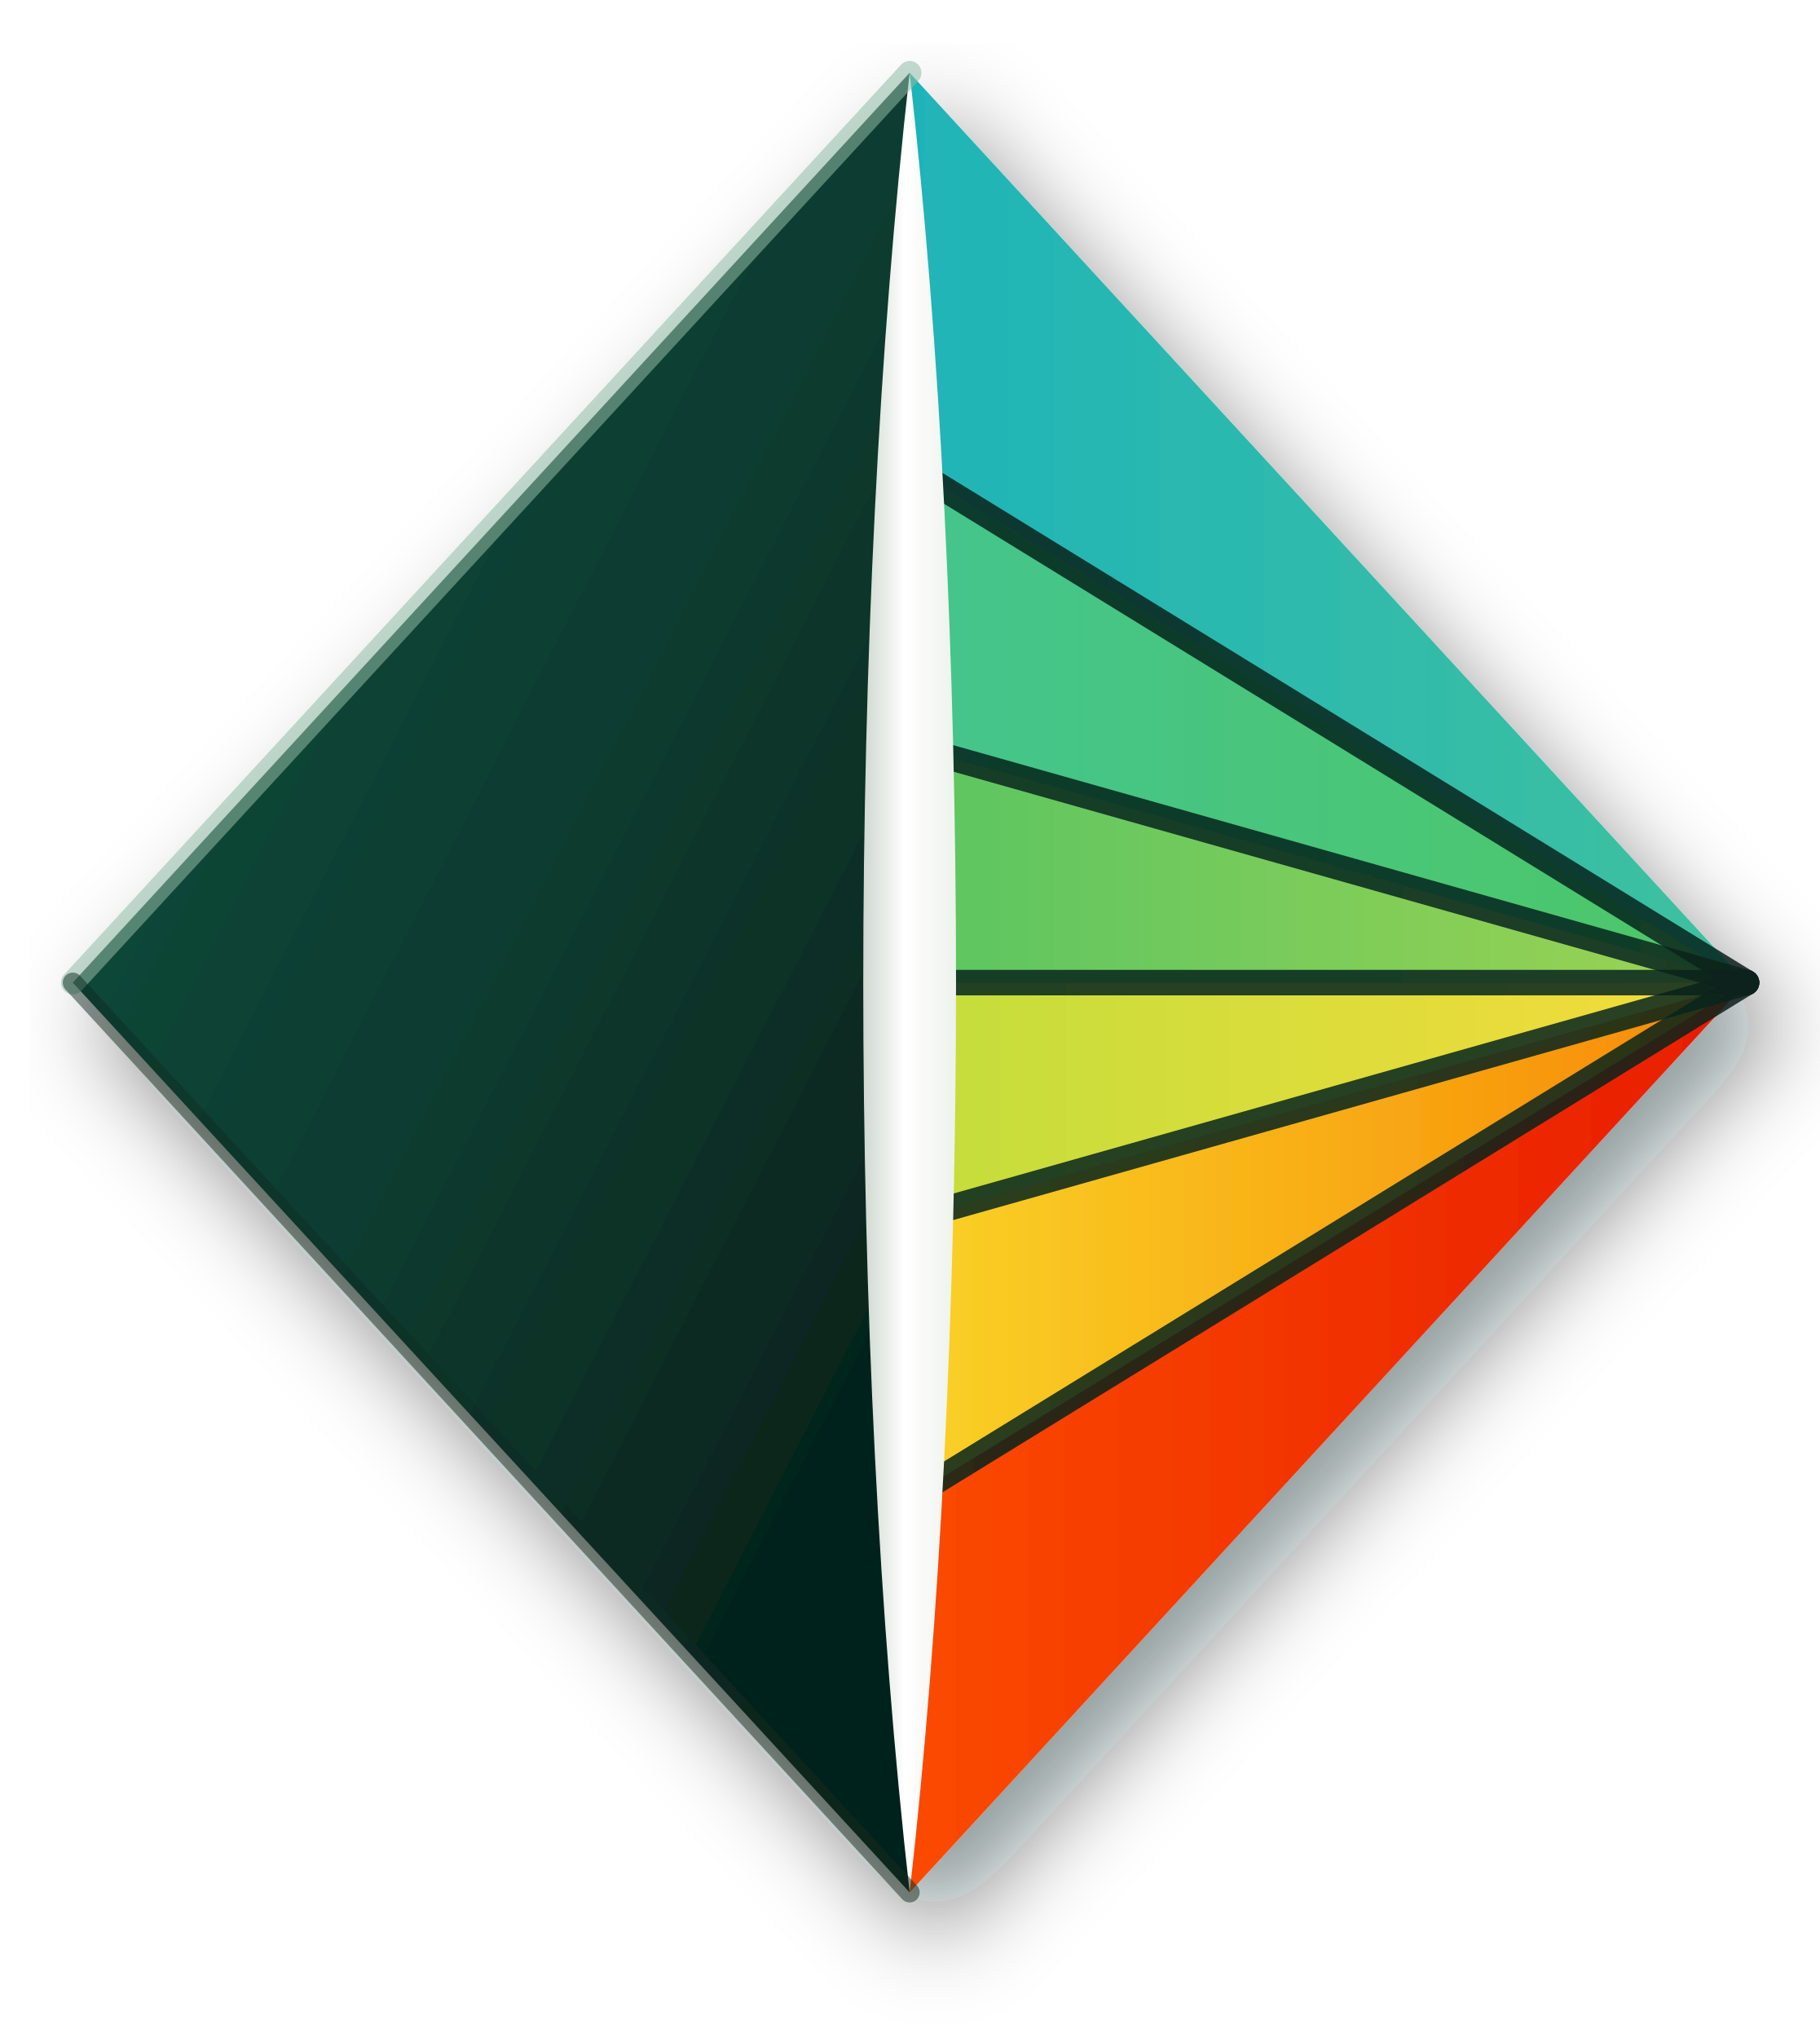
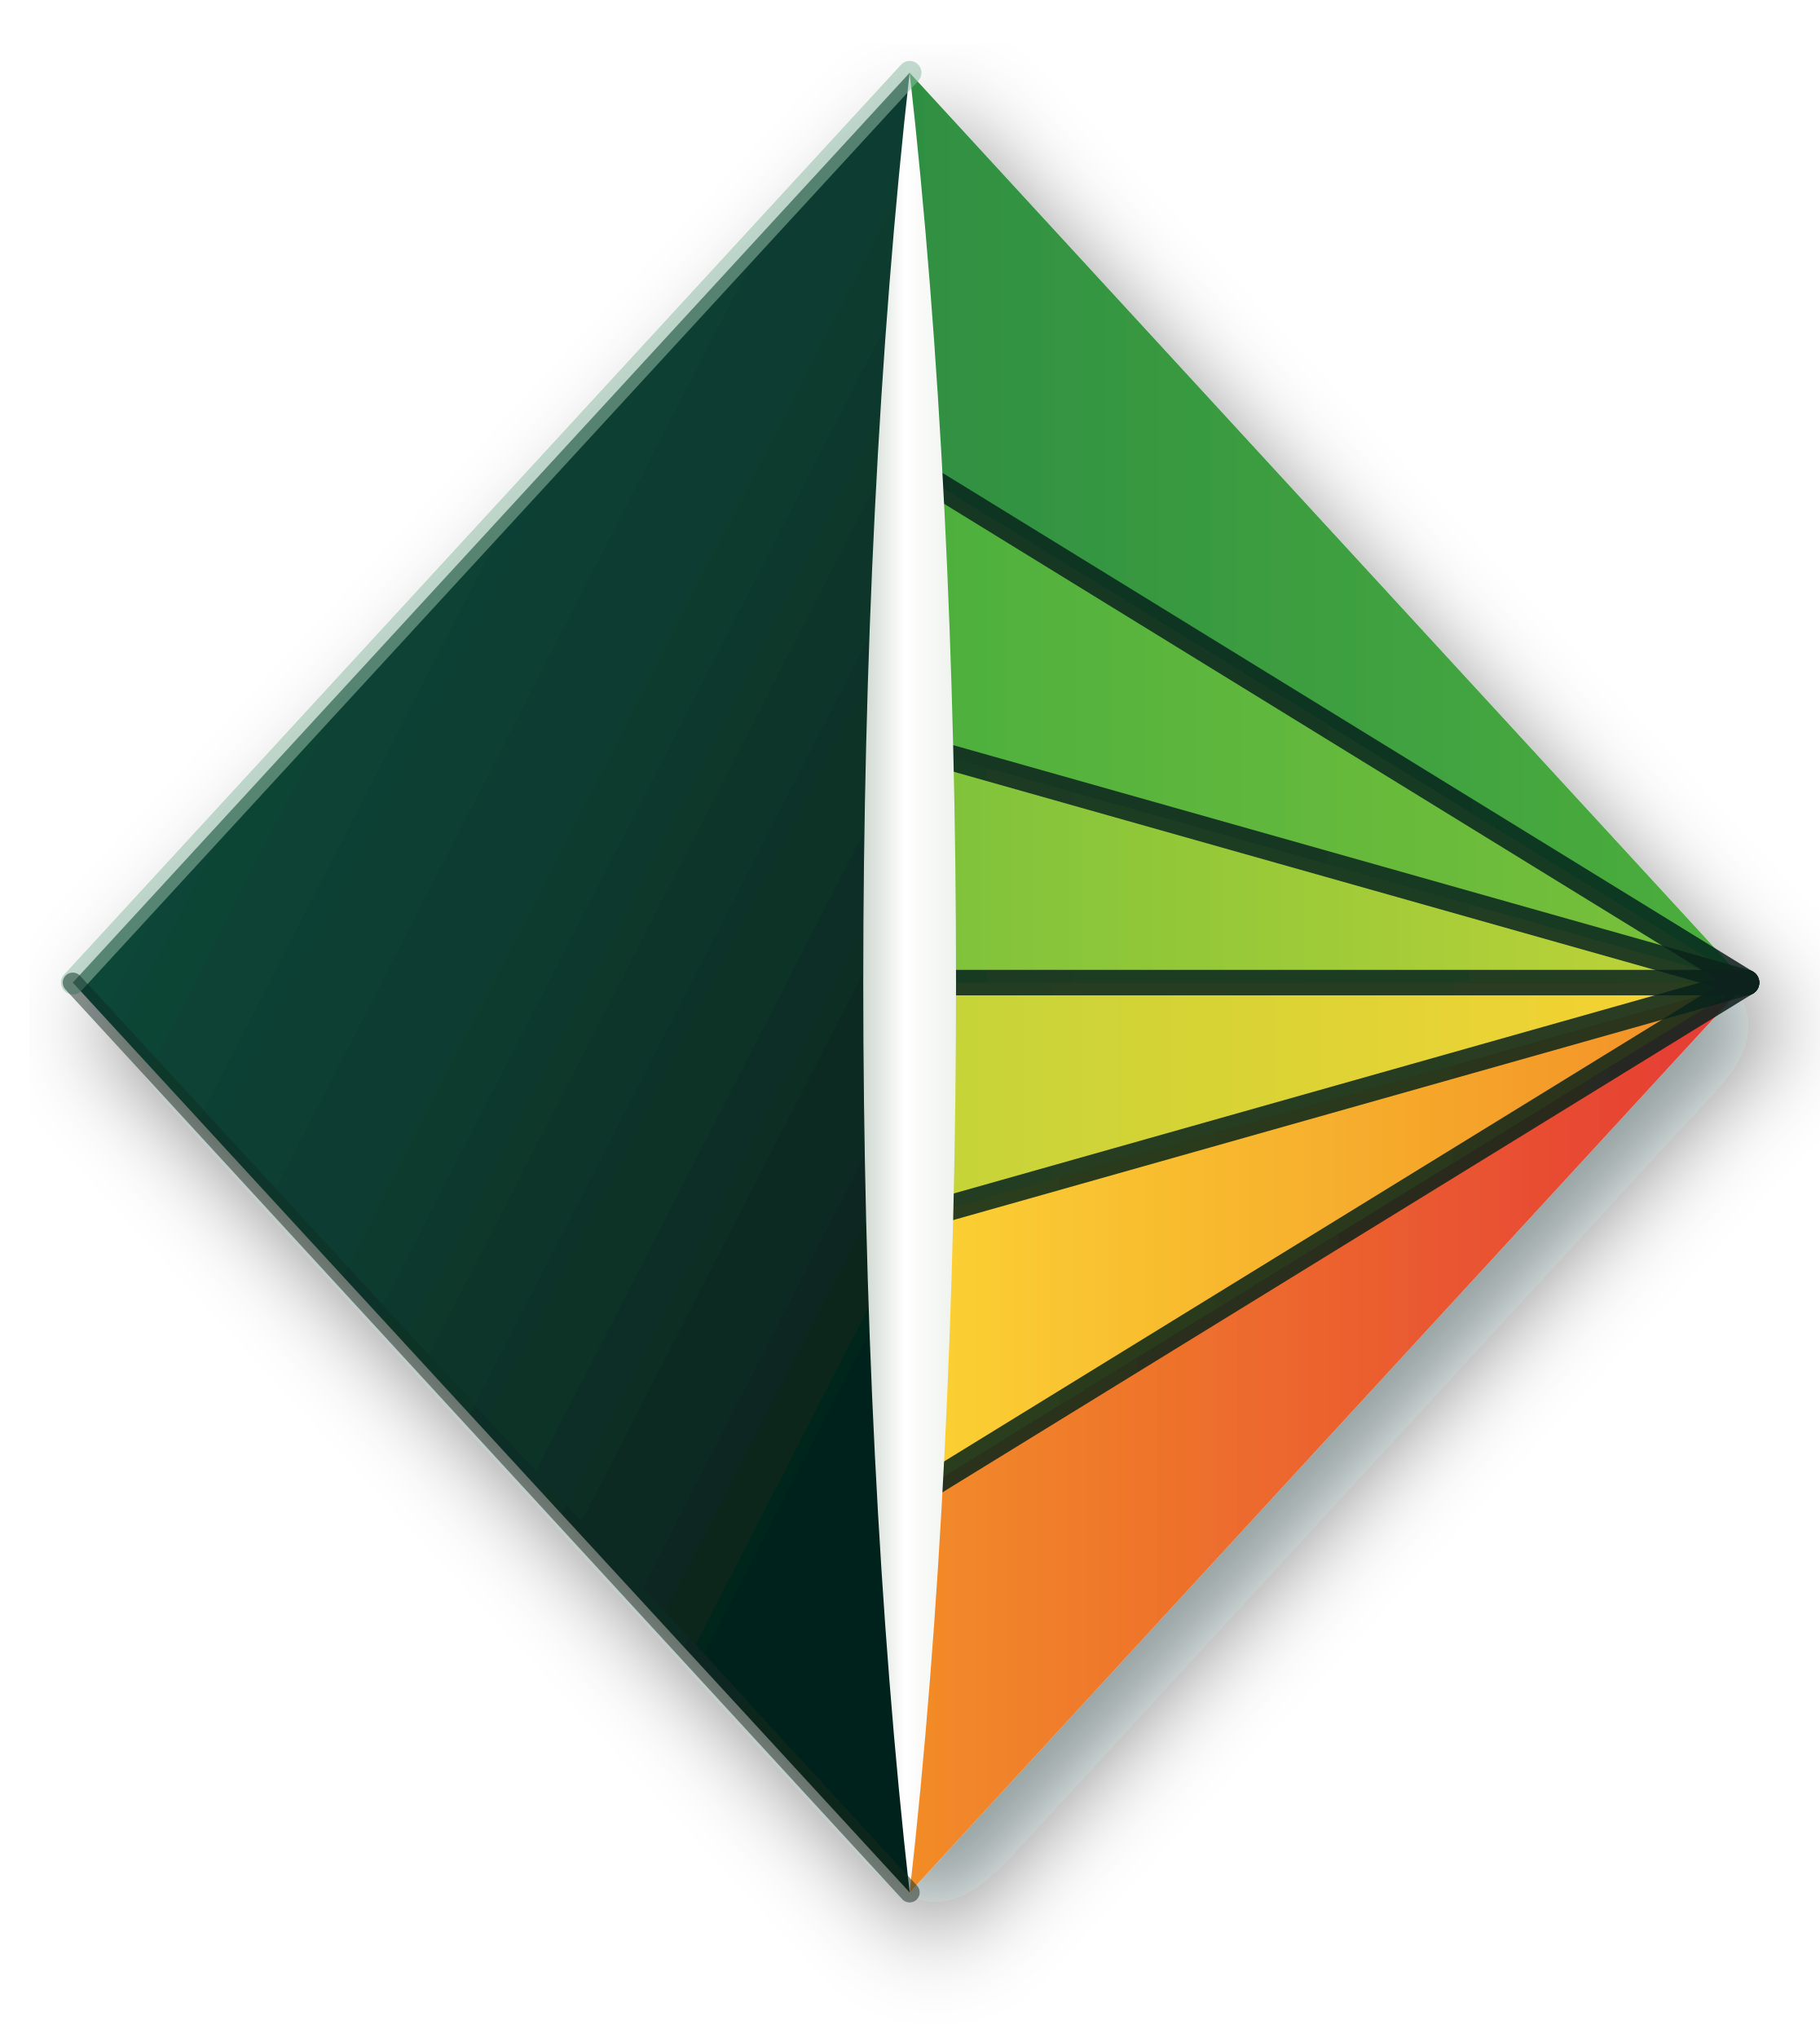
<svg xmlns="http://www.w3.org/2000/svg" viewBox="0 0 100 112" role="img" aria-label="Verrière">
  <defs>
    <linearGradient id="l0" x1="0" y1="0" x2="1" y2="0" gradientUnits="objectBoundingBox">
-       <stop offset="0" stop-color="#1fb4b8" />
-       <stop offset="1" stop-color="#3fc19f" />
+       <stop offset="0" stop-color="#2f8f43" />
+       <stop offset="1" stop-color="#4caf3d" />
    </linearGradient>
    <linearGradient id="l1" x1="0" y1="0" x2="1" y2="0" gradientUnits="objectBoundingBox">
-       <stop offset="0" stop-color="#43c58d" />
-       <stop offset="1" stop-color="#4fc667" />
+       <stop offset="0" stop-color="#4caf3d" />
+       <stop offset="1" stop-color="#7cc23a" />
    </linearGradient>
    <linearGradient id="l2" x1="0" y1="0" x2="1" y2="0" gradientUnits="objectBoundingBox">
-       <stop offset="0" stop-color="#5bc562" />
-       <stop offset="1" stop-color="#9ed352" />
+       <stop offset="0" stop-color="#7cc23a" />
+       <stop offset="1" stop-color="#c3d438" />
    </linearGradient>
    <linearGradient id="l3" x1="0" y1="0" x2="1" y2="0" gradientUnits="objectBoundingBox">
-       <stop offset="0" stop-color="#c3dd3a" />
-       <stop offset="1" stop-color="#f6dc3b" />
+       <stop offset="0" stop-color="#c3d438" />
+       <stop offset="1" stop-color="#fbd232" />
    </linearGradient>
    <linearGradient id="l4" x1="0" y1="0" x2="1" y2="0" gradientUnits="objectBoundingBox">
-       <stop offset="0" stop-color="#f9d227" />
-       <stop offset="1" stop-color="#f88704" />
+       <stop offset="0" stop-color="#fbd232" />
+       <stop offset="1" stop-color="#f28c28" />
    </linearGradient>
    <linearGradient id="l5" x1="0" y1="0" x2="1" y2="0" gradientUnits="objectBoundingBox">
-       <stop offset="0" stop-color="#fb4a02" />
-       <stop offset="1" stop-color="#e81c03" />
+       <stop offset="0" stop-color="#f28c28" />
+       <stop offset="1" stop-color="#e53935" />
    </linearGradient>
    <linearGradient id="plein" x1="0.15" y1="0" x2="0.9" y2="0.85">
      <stop offset="0" stop-color="#15503f" />
      <stop offset="0.55" stop-color="#0d3b2f" />
      <stop offset="1" stop-color="#05201a" />
    </linearGradient>
    <linearGradient id="tranche" x1="0" y1="0" x2="1" y2="0">
      <stop offset="0" stop-color="#cfd8d0" />
      <stop offset="0.45" stop-color="#ffffff" />
      <stop offset="1" stop-color="#eef2ec" />
    </linearGradient>
    <filter id="ombre" x="-30%" y="-20%" width="170%" height="150%">
      <feDropShadow dx="1.6" dy="2.4" stdDeviation="2.6" flood-color="#041914" flood-opacity=".45" />
    </filter>
  </defs>
  <g filter="url(#ombre)">
    <path d="M50.0 4.0L4.0 54.0L50.0 104.0Z" fill="url(#plein)" />
    <path d="M50.0 4.0L96.0 54.0L50.0 25.7Z" fill="url(#l0)" />
    <path d="M50.0 25.7L96.0 54.0L50.0 41.0Z" fill="url(#l1)" />
    <path d="M50.0 41.0L96.0 54.0L50.0 54.0Z" fill="url(#l2)" />
    <path d="M50.0 54.0L96.0 54.0L50.0 67.0Z" fill="url(#l3)" />
    <path d="M50.0 67.0L96.0 54.0L50.0 82.3Z" fill="url(#l4)" />
    <path d="M50.0 82.3L96.0 54.0L50.0 104.0Z" fill="url(#l5)" />
    <path d="M50.0 25.7L96.0 54.0" stroke="#07231c" stroke-width="1.4" stroke-linecap="round" opacity=".85" />
    <path d="M50.0 41.0L96.0 54.0" stroke="#07231c" stroke-width="1.4" stroke-linecap="round" opacity=".85" />
    <path d="M50.0 54.0L96.0 54.0" stroke="#07231c" stroke-width="1.4" stroke-linecap="round" opacity=".85" />
    <path d="M50.0 67.0L96.0 54.0" stroke="#07231c" stroke-width="1.4" stroke-linecap="round" opacity=".85" />
    <path d="M50.0 82.3L96.0 54.0" stroke="#07231c" stroke-width="1.4" stroke-linecap="round" opacity=".85" />
    <path d="M50.0 4.0C46.6 34.0 46.6 74.0 50.0 104.0C53.4 74.0 53.4 34.0 50.0 4.0Z" fill="url(#tranche)" />
    <path d="M50.0 4.0L4.0 54.0" fill="none" stroke="#8fb9a4" stroke-width="1.3" stroke-linecap="round" opacity=".55" />
    <path d="M4.0 54.0L50.0 104.0" fill="none" stroke="#0a2b23" stroke-width="1.1" stroke-linecap="round" opacity=".5" />
  </g>
</svg>
